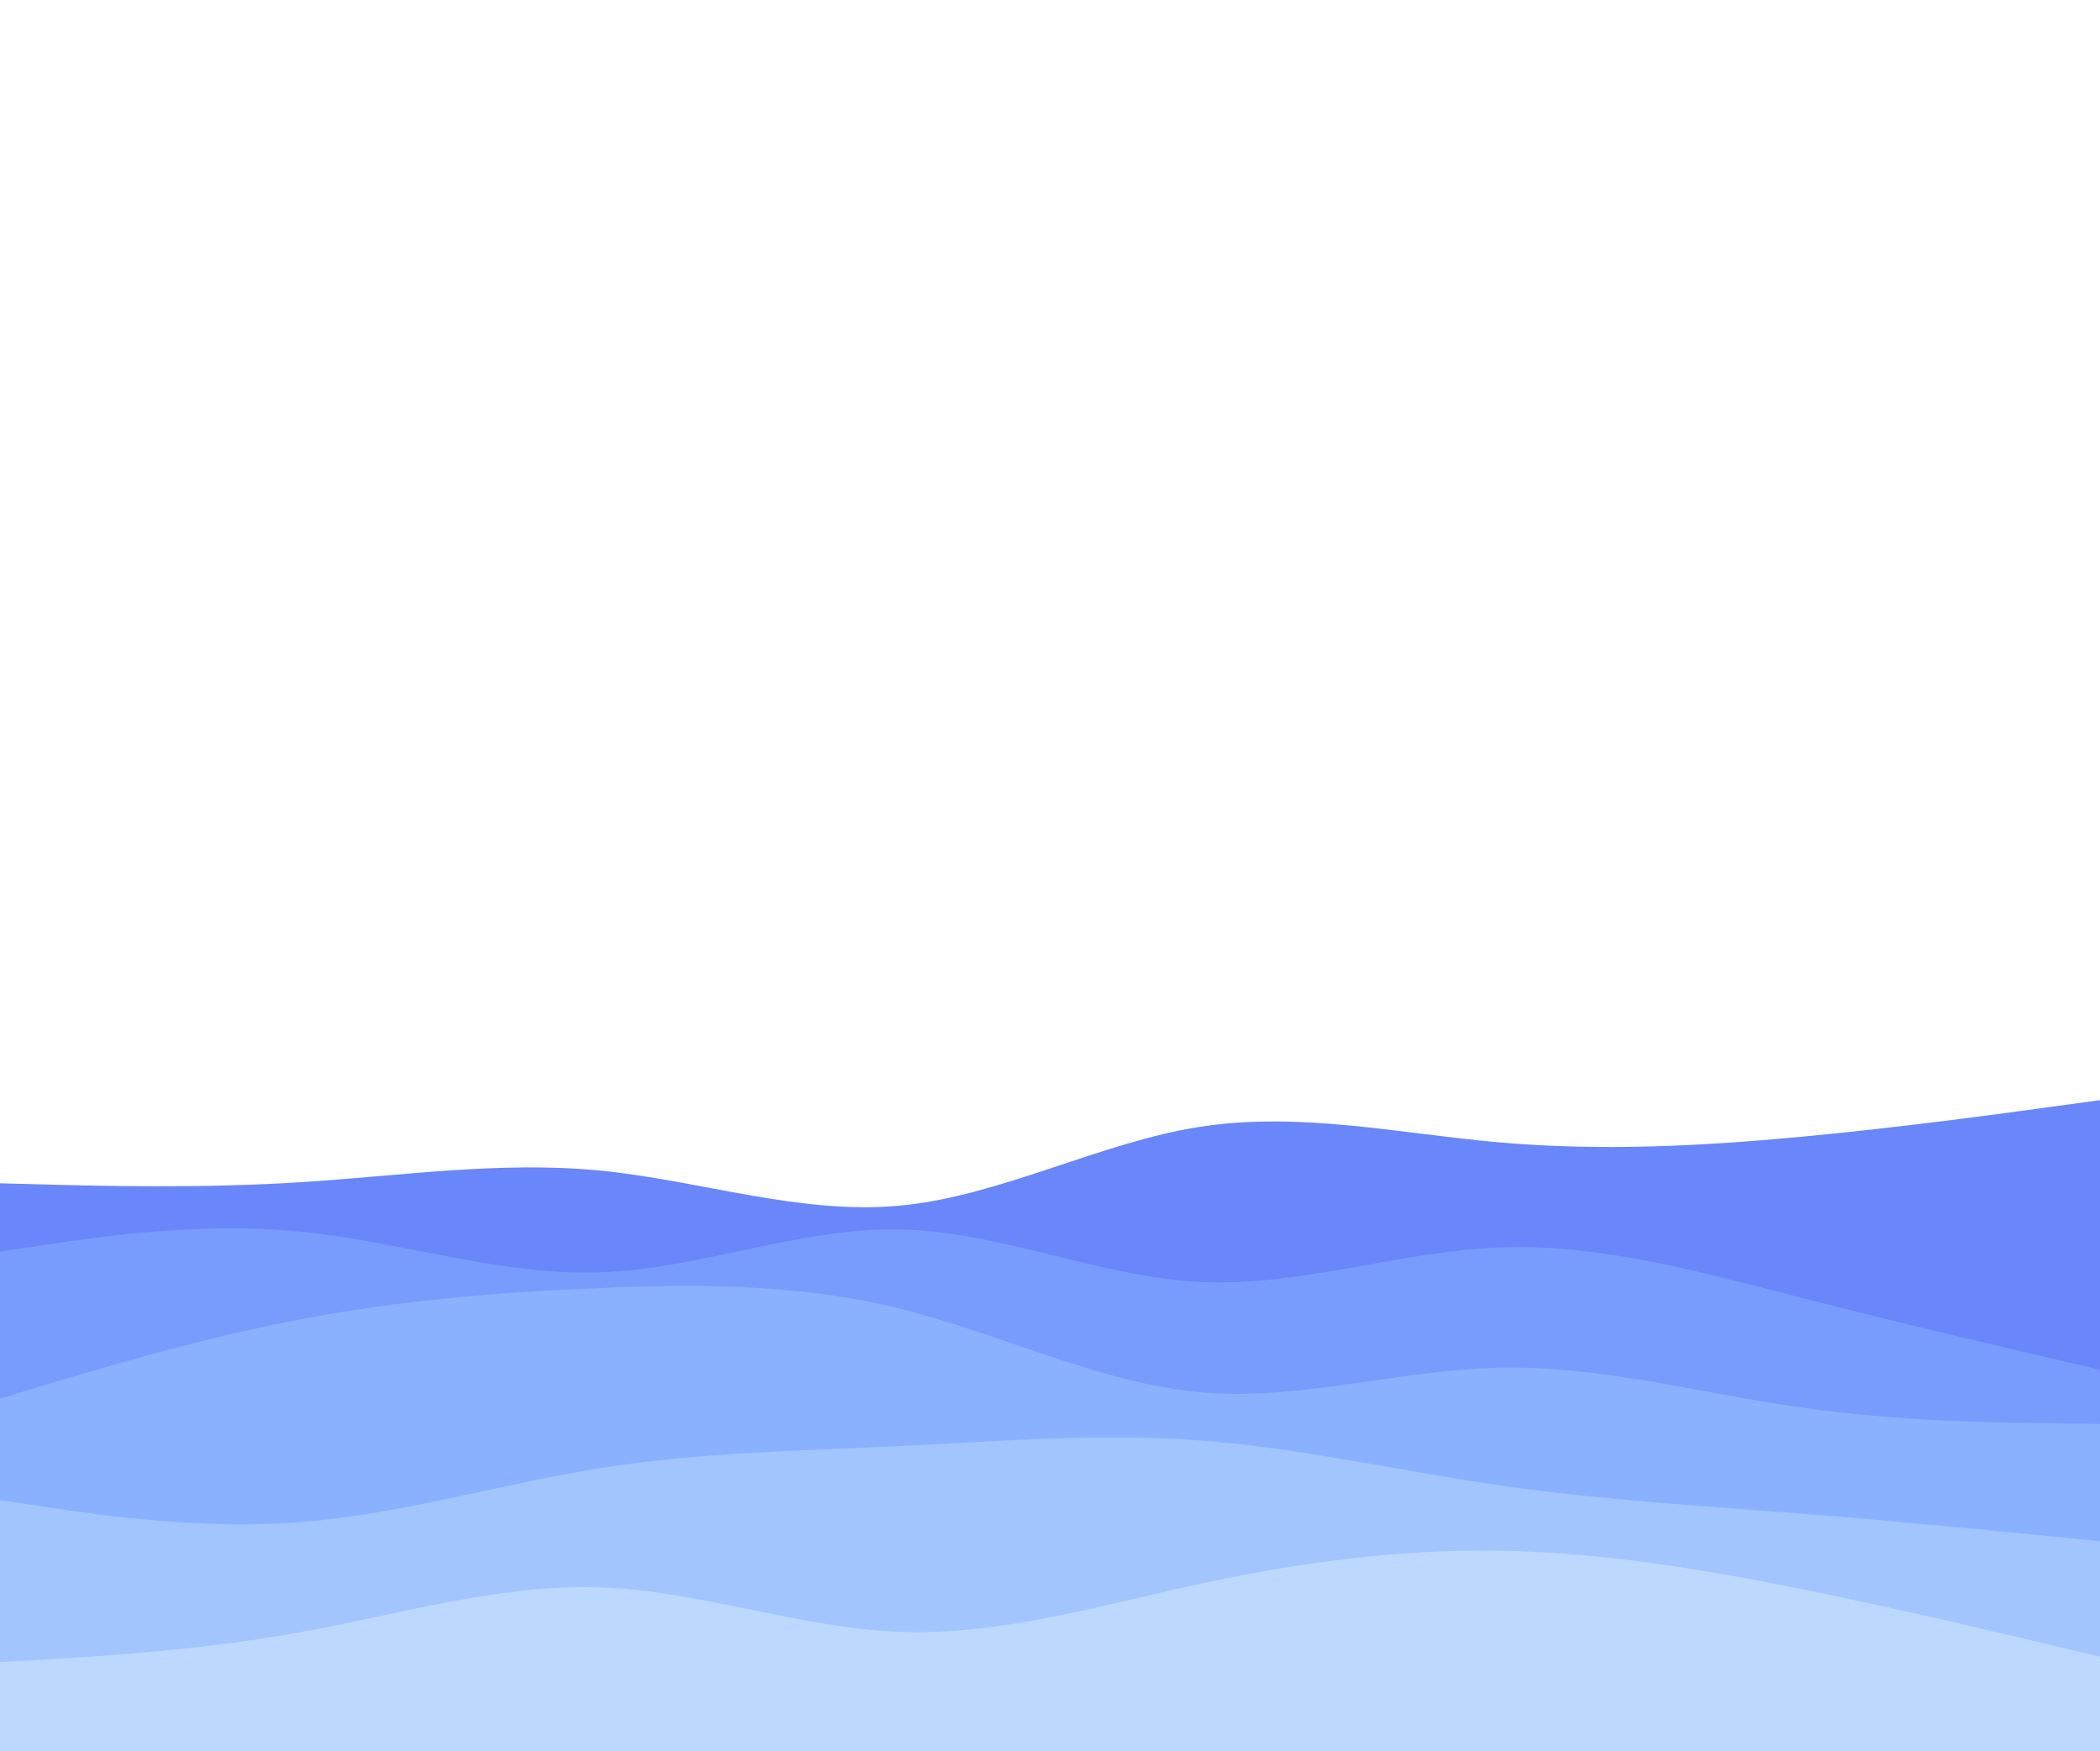
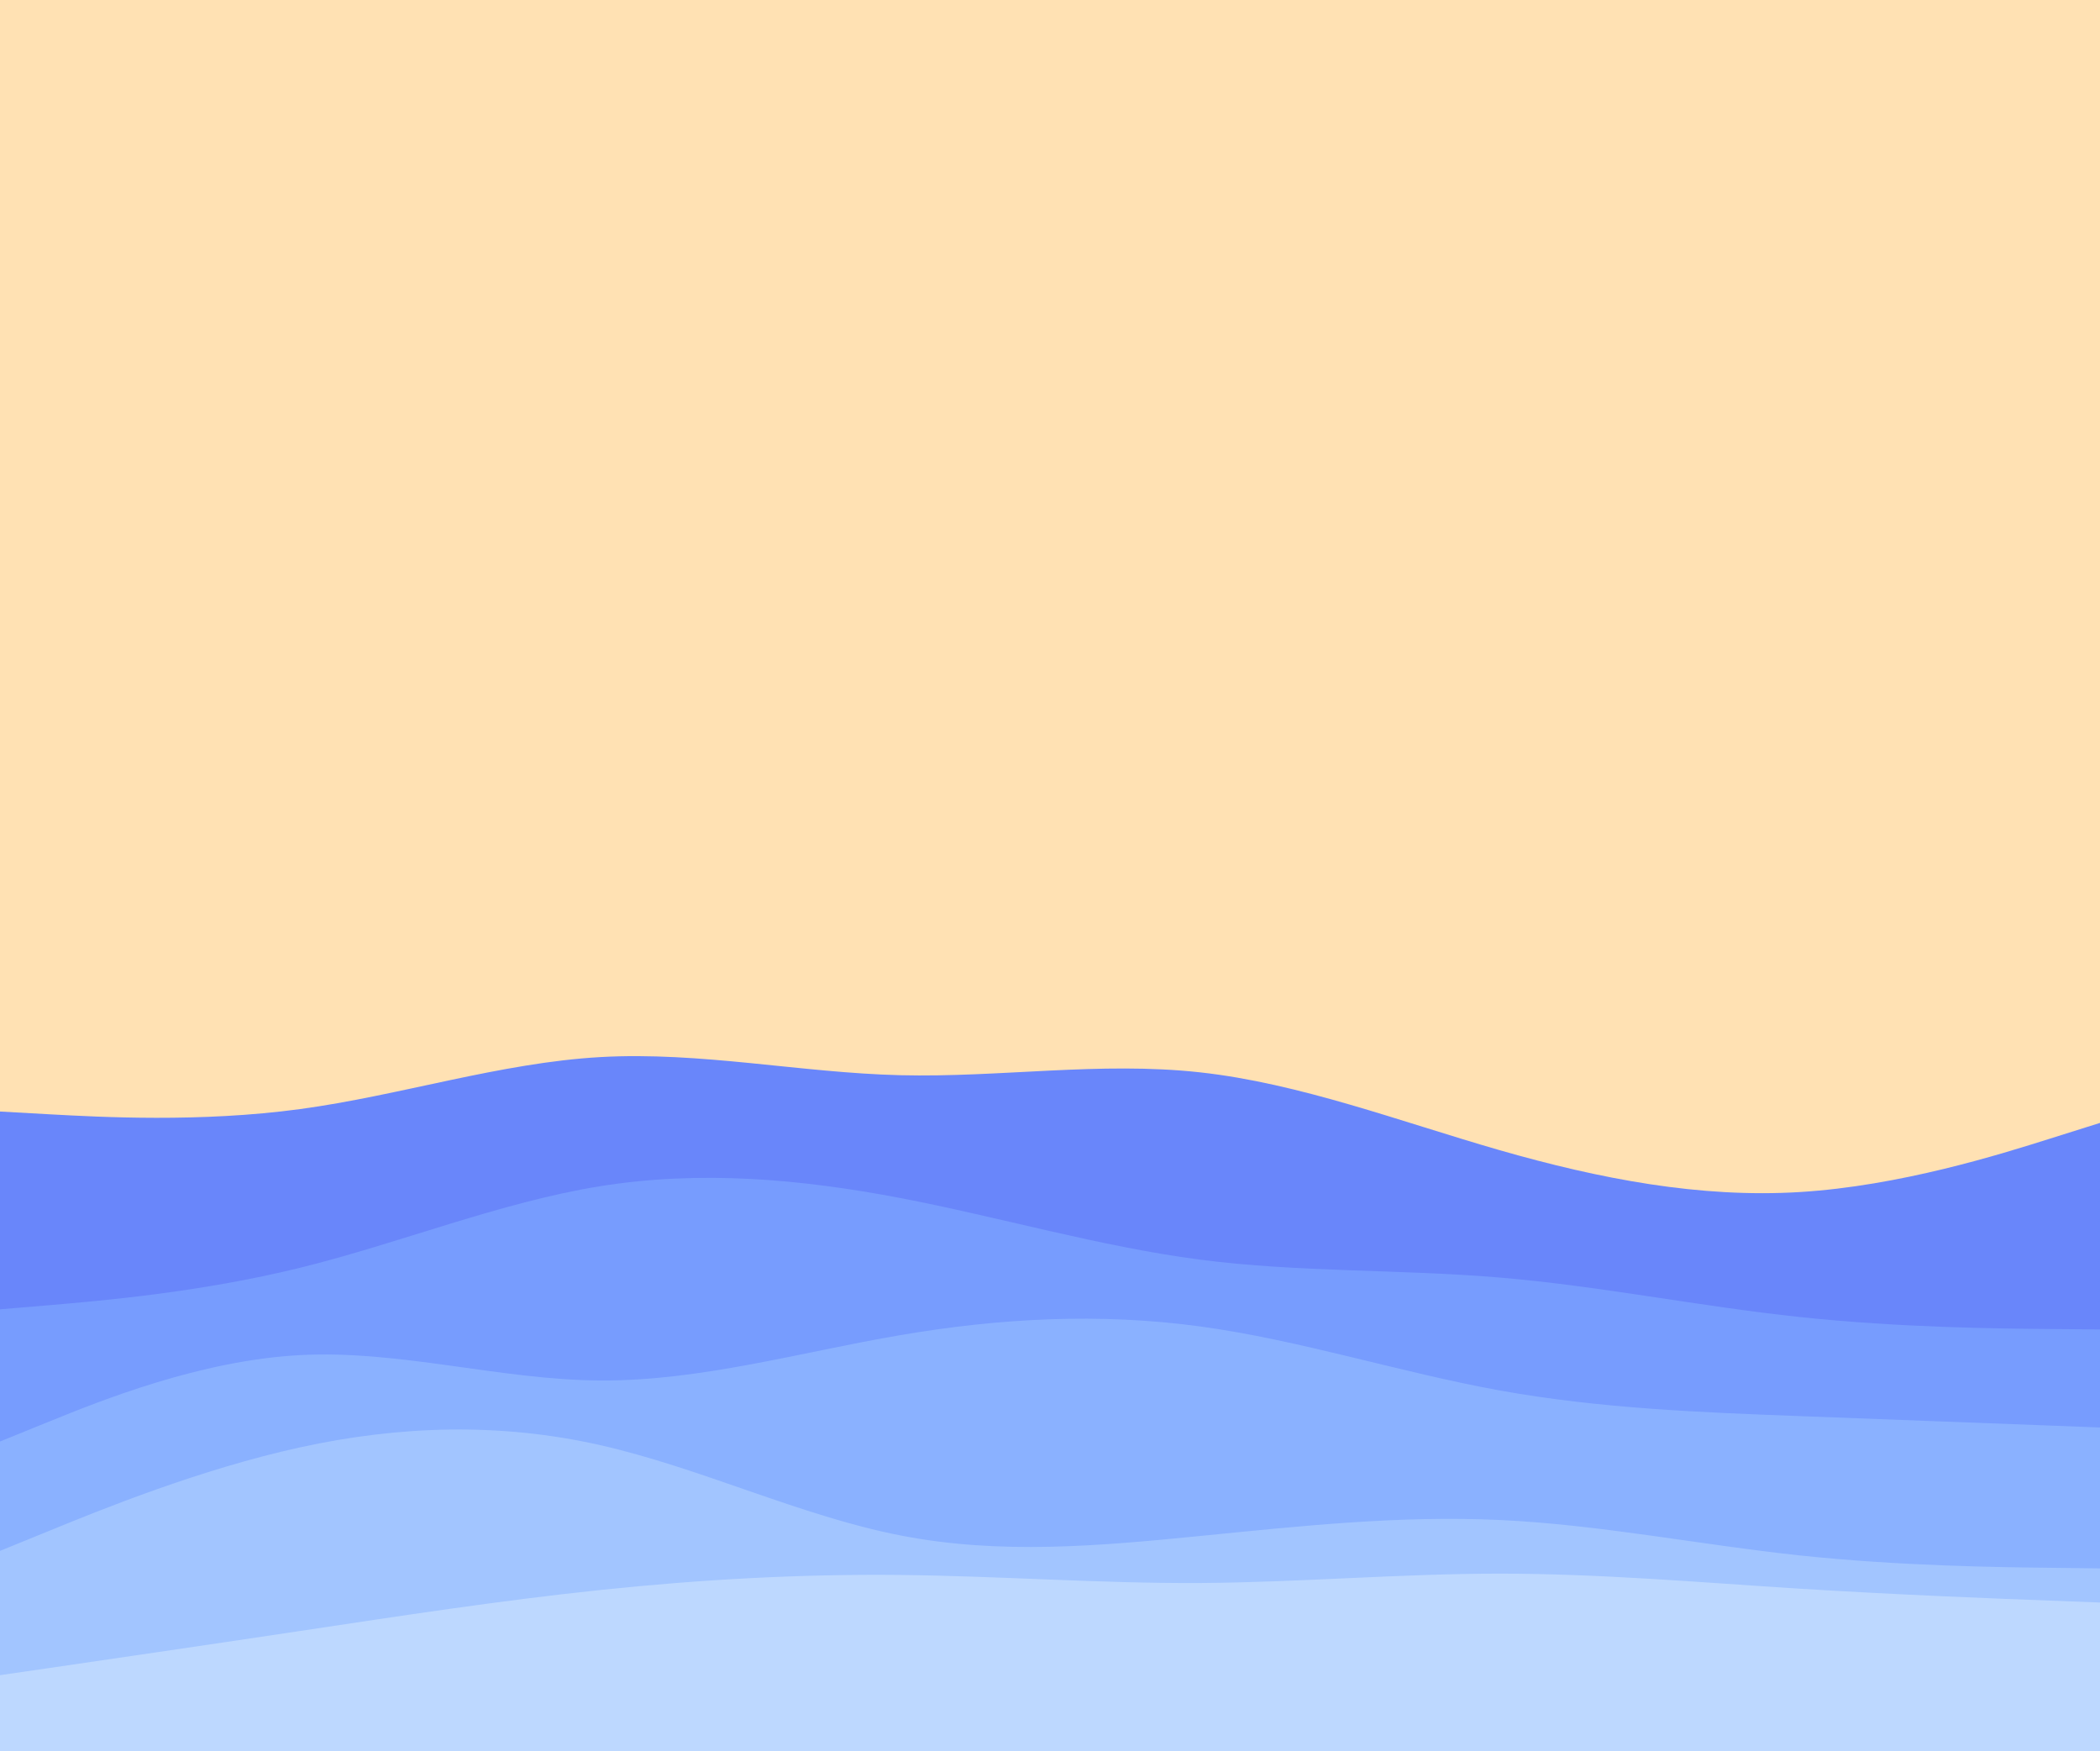
<svg xmlns="http://www.w3.org/2000/svg" id="visual" viewBox="0 0 2400 2000" width="2400" height="2000" version="1.1">
-   <rect x="0" y="0" width="2400" height="2000" fill="#FFFFFF" />
-   <path d="M0 1352L57.2 1353.5C114.3 1355 228.7 1358 343 1350.8C457.3 1343.7 571.7 1326.3 686 1337.5C800.3 1348.7 914.7 1388.3 1028.8 1377.5C1143 1366.7 1257 1305.3 1371.2 1287.5C1485.3 1269.7 1599.7 1295.3 1714 1305.3C1828.3 1315.3 1942.7 1309.7 2057 1299C2171.3 1288.3 2285.7 1272.7 2342.8 1264.8L2400 1257L2400 2001L2342.8 2001C2285.7 2001 2171.3 2001 2057 2001C1942.7 2001 1828.3 2001 1714 2001C1599.7 2001 1485.3 2001 1371.2 2001C1257 2001 1143 2001 1028.8 2001C914.7 2001 800.3 2001 686 2001C571.7 2001 457.3 2001 343 2001C228.7 2001 114.3 2001 57.2 2001L0 2001Z" fill="#6986fa" />
-   <path d="M0 1430L57.2 1421.5C114.3 1413 228.7 1396 343 1407.2C457.3 1418.3 571.7 1457.7 686 1453.7C800.3 1449.7 914.7 1402.3 1028.8 1404.7C1143 1407 1257 1459 1371.2 1464.7C1485.3 1470.3 1599.7 1429.7 1714 1425.3C1828.3 1421 1942.7 1453 2057 1482.3C2171.3 1511.7 2285.7 1538.3 2342.8 1551.7L2400 1565L2400 2001L2342.8 2001C2285.7 2001 2171.3 2001 2057 2001C1942.7 2001 1828.3 2001 1714 2001C1599.7 2001 1485.3 2001 1371.2 2001C1257 2001 1143 2001 1028.8 2001C914.7 2001 800.3 2001 686 2001C571.7 2001 457.3 2001 343 2001C228.7 2001 114.3 2001 57.2 2001L0 2001Z" fill="#779cfe" />
-   <path d="M0 1598L57.2 1580.8C114.3 1563.7 228.7 1529.3 343 1507.5C457.3 1485.7 571.7 1476.3 686 1471.7C800.3 1467 914.7 1467 1028.8 1495.3C1143 1523.7 1257 1580.3 1371.2 1590.7C1485.3 1601 1599.7 1565 1714 1562.7C1828.3 1560.3 1942.7 1591.7 2057 1608C2171.3 1624.3 2285.7 1625.7 2342.8 1626.3L2400 1627L2400 2001L2342.8 2001C2285.7 2001 2171.3 2001 2057 2001C1942.7 2001 1828.3 2001 1714 2001C1599.7 2001 1485.3 2001 1371.2 2001C1257 2001 1143 2001 1028.8 2001C914.7 2001 800.3 2001 686 2001C571.7 2001 457.3 2001 343 2001C228.7 2001 114.3 2001 57.2 2001L0 2001Z" fill="#8ab1ff" />
-   <path d="M0 1714L57.2 1722.5C114.3 1731 228.7 1748 343 1739.2C457.3 1730.3 571.7 1695.7 686 1677.5C800.3 1659.3 914.7 1657.7 1028.8 1652.2C1143 1646.7 1257 1637.3 1371.2 1645.8C1485.3 1654.3 1599.7 1680.7 1714 1697.2C1828.3 1713.7 1942.7 1720.3 2057 1729.3C2171.3 1738.3 2285.7 1749.7 2342.8 1755.3L2400 1761L2400 2001L2342.8 2001C2285.7 2001 2171.3 2001 2057 2001C1942.7 2001 1828.3 2001 1714 2001C1599.7 2001 1485.3 2001 1371.2 2001C1257 2001 1143 2001 1028.8 2001C914.7 2001 800.3 2001 686 2001C571.7 2001 457.3 2001 343 2001C228.7 2001 114.3 2001 57.2 2001L0 2001Z" fill="#a2c5ff" />
-   <path d="M0 1899L57.2 1895.7C114.3 1892.3 228.7 1885.7 343 1865C457.3 1844.3 571.7 1809.7 686 1813.7C800.3 1817.7 914.7 1860.3 1028.8 1864.5C1143 1868.7 1257 1834.3 1371.2 1809.7C1485.3 1785 1599.7 1770 1714 1771.8C1828.3 1773.7 1942.7 1792.3 2057 1815.3C2171.3 1838.3 2285.7 1865.7 2342.8 1879.3L2400 1893L2400 2001L2342.8 2001C2285.7 2001 2171.3 2001 2057 2001C1942.7 2001 1828.3 2001 1714 2001C1599.7 2001 1485.3 2001 1371.2 2001C1257 2001 1143 2001 1028.8 2001C914.7 2001 800.3 2001 686 2001C571.7 2001 457.3 2001 343 2001C228.7 2001 114.3 2001 57.2 2001L0 2001Z" fill="#bdd8ff" />
+   <rect x="0" y="0" width="2400" height="2000" fill="#ffe1b3" />
+   <path d="M0 1270L57.2 1273.2C114.3 1276.3 228.7 1282.7 343 1267.2C457.3 1251.7 571.7 1214.3 686 1207.8C800.3 1201.3 914.7 1225.7 1028.8 1228.5C1143 1231.3 1257 1212.7 1371.2 1225.2C1485.3 1237.7 1599.7 1281.3 1714 1314.2C1828.3 1347 1942.7 1369 2057 1362C2171.3 1355 2285.7 1319 2342.8 1301L2400 1283L2400 2001L2342.8 2001C2285.7 2001 2171.3 2001 2057 2001C1942.7 2001 1828.3 2001 1714 2001C1599.7 2001 1485.3 2001 1371.2 2001C1257 2001 1143 2001 1028.8 2001C914.7 2001 800.3 2001 686 2001C571.7 2001 457.3 2001 343 2001C228.7 2001 114.3 2001 57.2 2001L0 2001Z" fill="#6986fa" />
+   <path d="M0 1496L57.2 1491.2C114.3 1486.3 228.7 1476.7 343 1448.5C457.3 1420.3 571.7 1373.7 686 1355.3C800.3 1337 914.7 1347 1028.8 1368.8C1143 1390.7 1257 1424.3 1371.2 1439.2C1485.3 1454 1599.7 1450 1714 1459.7C1828.3 1469.3 1942.7 1492.7 2057 1504.8C2171.3 1517 2285.7 1518 2342.8 1518.5L2400 1519L2400 2001L2342.8 2001C2285.7 2001 2171.3 2001 2057 2001C1942.7 2001 1828.3 2001 1714 2001C1599.7 2001 1485.3 2001 1371.2 2001C1257 2001 1143 2001 1028.8 2001C914.7 2001 800.3 2001 686 2001C571.7 2001 457.3 2001 343 2001C228.7 2001 114.3 2001 57.2 2001L0 2001Z" fill="#779cfe" />
+   <path d="M0 1647L57.2 1623.8C114.3 1600.7 228.7 1554.3 343 1548.3C457.3 1542.3 571.7 1576.7 686 1577.3C800.3 1578 914.7 1545 1028.8 1525.5C1143 1506 1257 1500 1371.2 1515.5C1485.3 1531 1599.7 1568 1714 1588.7C1828.3 1609.3 1942.7 1613.7 2057 1618C2171.3 1622.3 2285.7 1626.7 2342.8 1628.8L2400 1631L2400 2001L2342.8 2001C2285.7 2001 2171.3 2001 2057 2001C1942.7 2001 1828.3 2001 1714 2001C1599.7 2001 1485.3 2001 1371.2 2001C1257 2001 1143 2001 1028.8 2001C914.7 2001 800.3 2001 686 2001C571.7 2001 457.3 2001 343 2001C228.7 2001 114.3 2001 57.2 2001L0 2001Z" fill="#8ab1ff" />
+   <path d="M0 1772L57.2 1748.7C114.3 1725.3 228.7 1678.7 343 1653.7C457.3 1628.7 571.7 1625.3 686 1651.2C800.3 1677 914.7 1732 1028.8 1754.3C1143 1776.7 1257 1766.3 1371.2 1755C1485.3 1743.7 1599.7 1731.3 1714 1736.7C1828.3 1742 1942.7 1765 2057 1777.2C2171.3 1789.3 2285.7 1790.7 2342.8 1791.3L2400 1792L2400 2001L2342.8 2001C2285.7 2001 2171.3 2001 2057 2001C1942.7 2001 1828.3 2001 1714 2001C1599.7 2001 1485.3 2001 1371.2 2001C1257 2001 1143 2001 1028.8 2001C914.7 2001 800.3 2001 686 2001C571.7 2001 457.3 2001 343 2001C228.7 2001 114.3 2001 57.2 2001L0 2001Z" fill="#a2c5ff" />
+   <path d="M0 1914L57.2 1905.7C114.3 1897.3 228.7 1880.7 343 1863.5C457.3 1846.3 571.7 1828.7 686 1816.7C800.3 1804.7 914.7 1798.3 1028.8 1799.5C1143 1800.7 1257 1809.3 1371.2 1808.7C1485.3 1808 1599.7 1798 1714 1798C1828.3 1798 1942.7 1808 2057 1815.2C2171.3 1822.3 2285.7 1826.7 2342.8 1828.8L2400 1831L2400 2001L2342.8 2001C2285.7 2001 2171.3 2001 2057 2001C1942.7 2001 1828.3 2001 1714 2001C1599.7 2001 1485.3 2001 1371.2 2001C1257 2001 1143 2001 1028.8 2001C914.7 2001 800.3 2001 686 2001C571.7 2001 457.3 2001 343 2001C228.7 2001 114.3 2001 57.2 2001L0 2001Z" fill="#bdd8ff" />
</svg>
